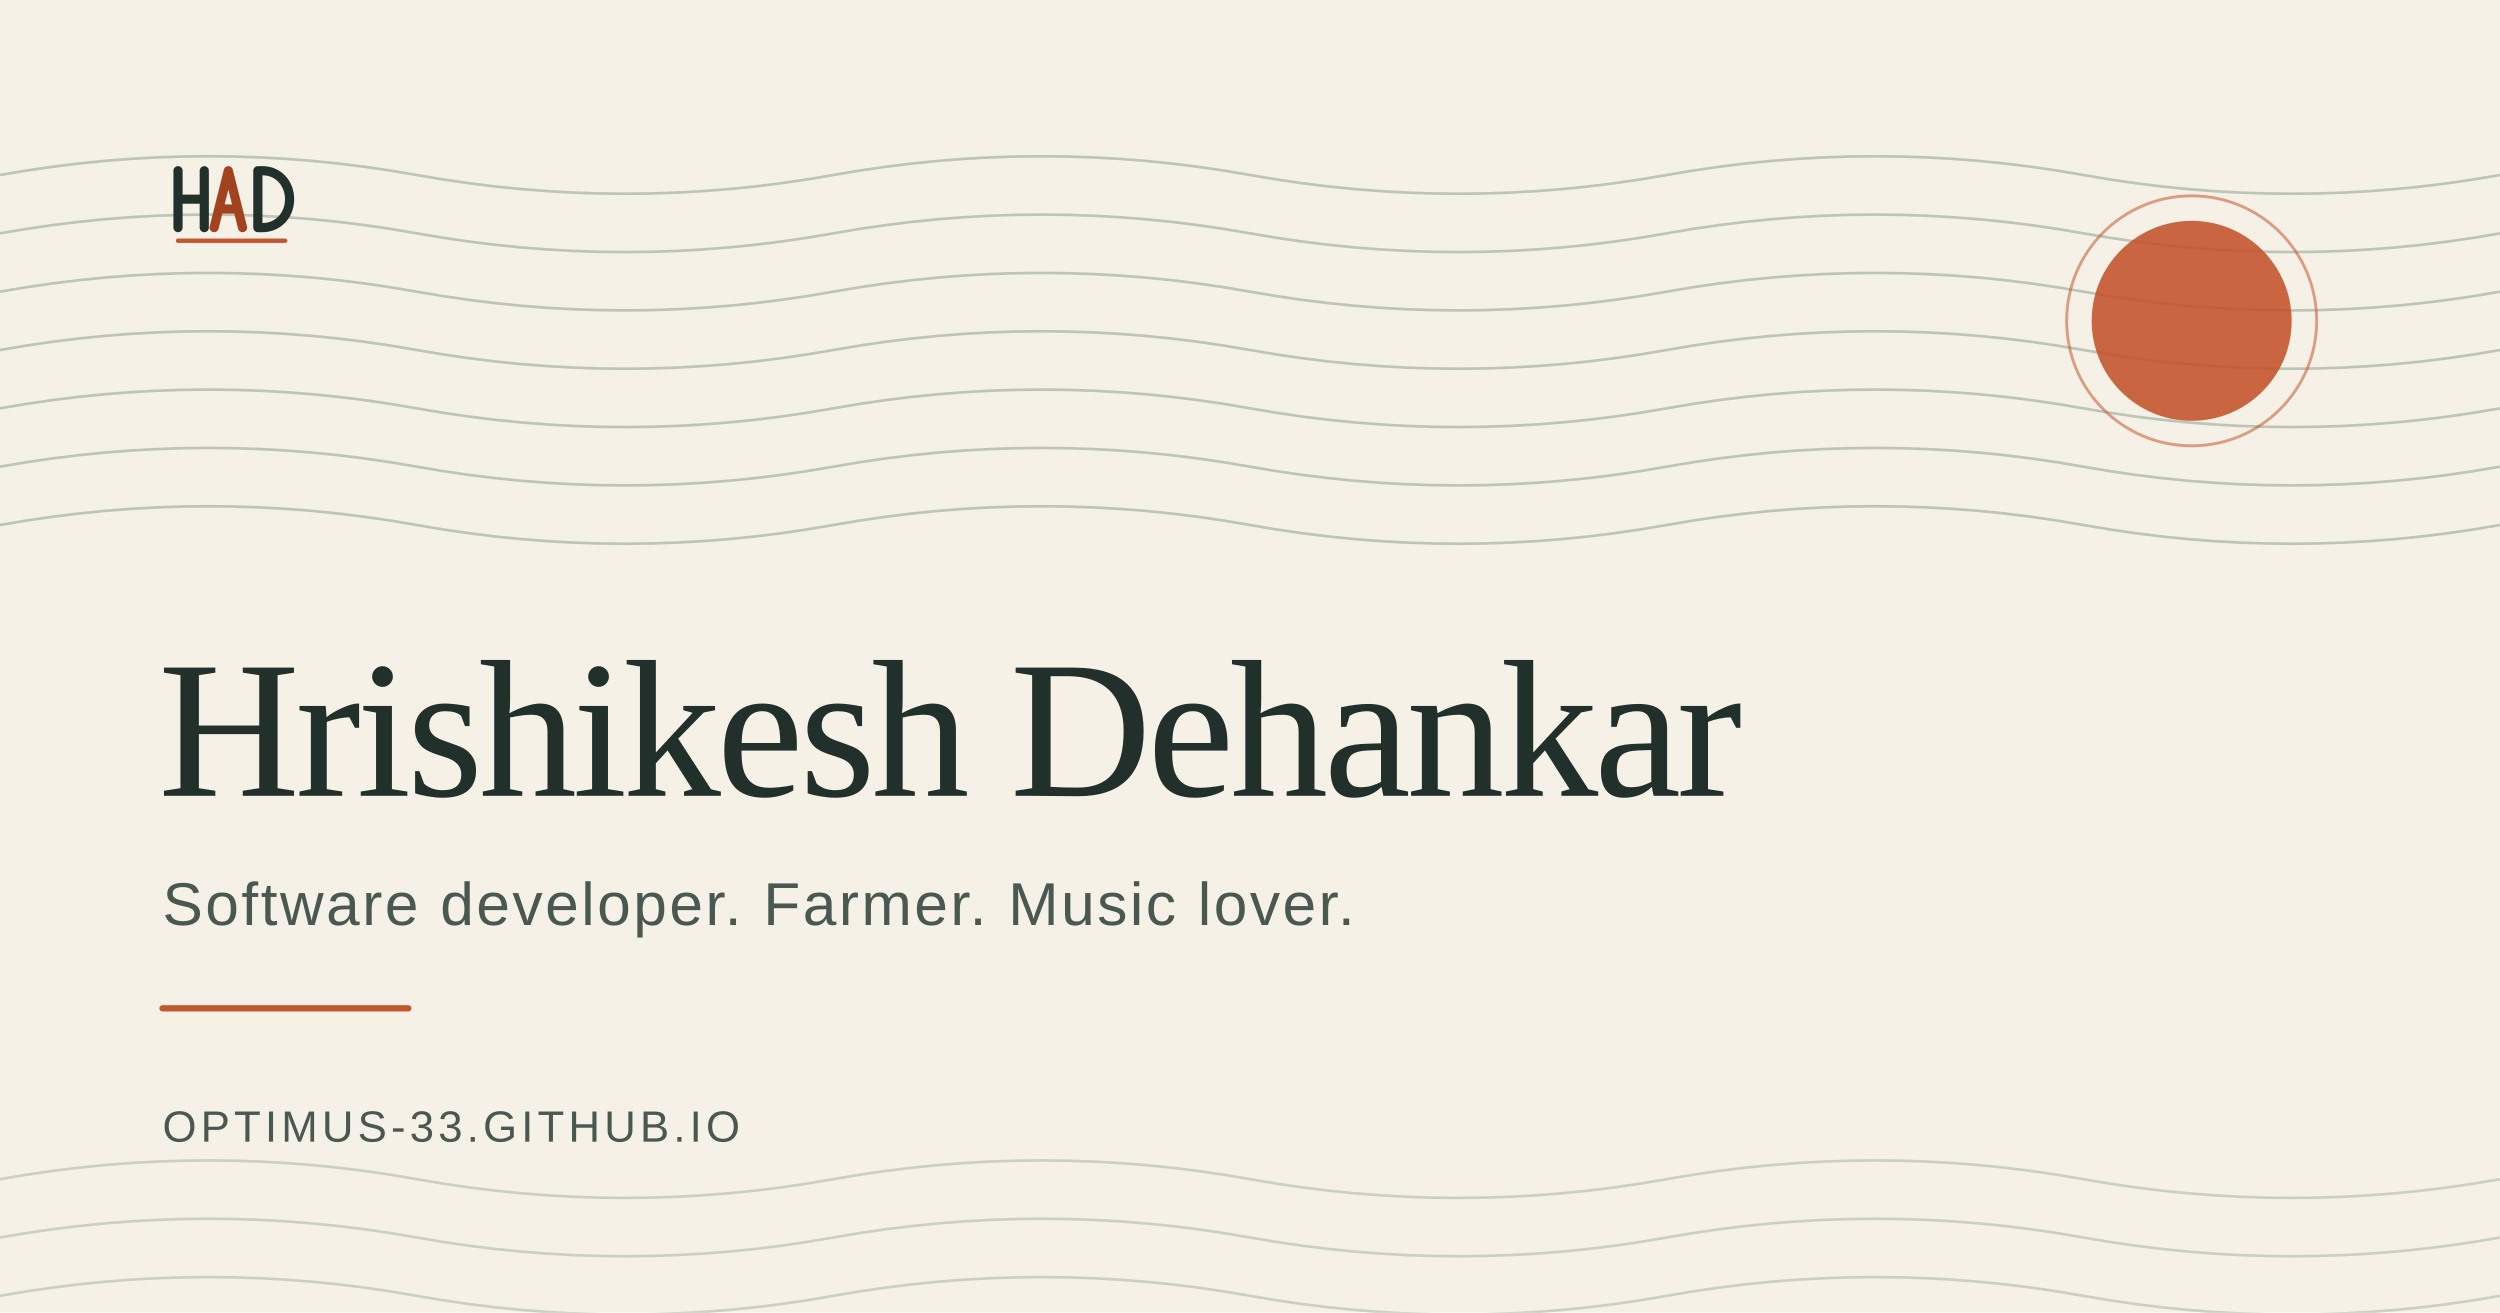
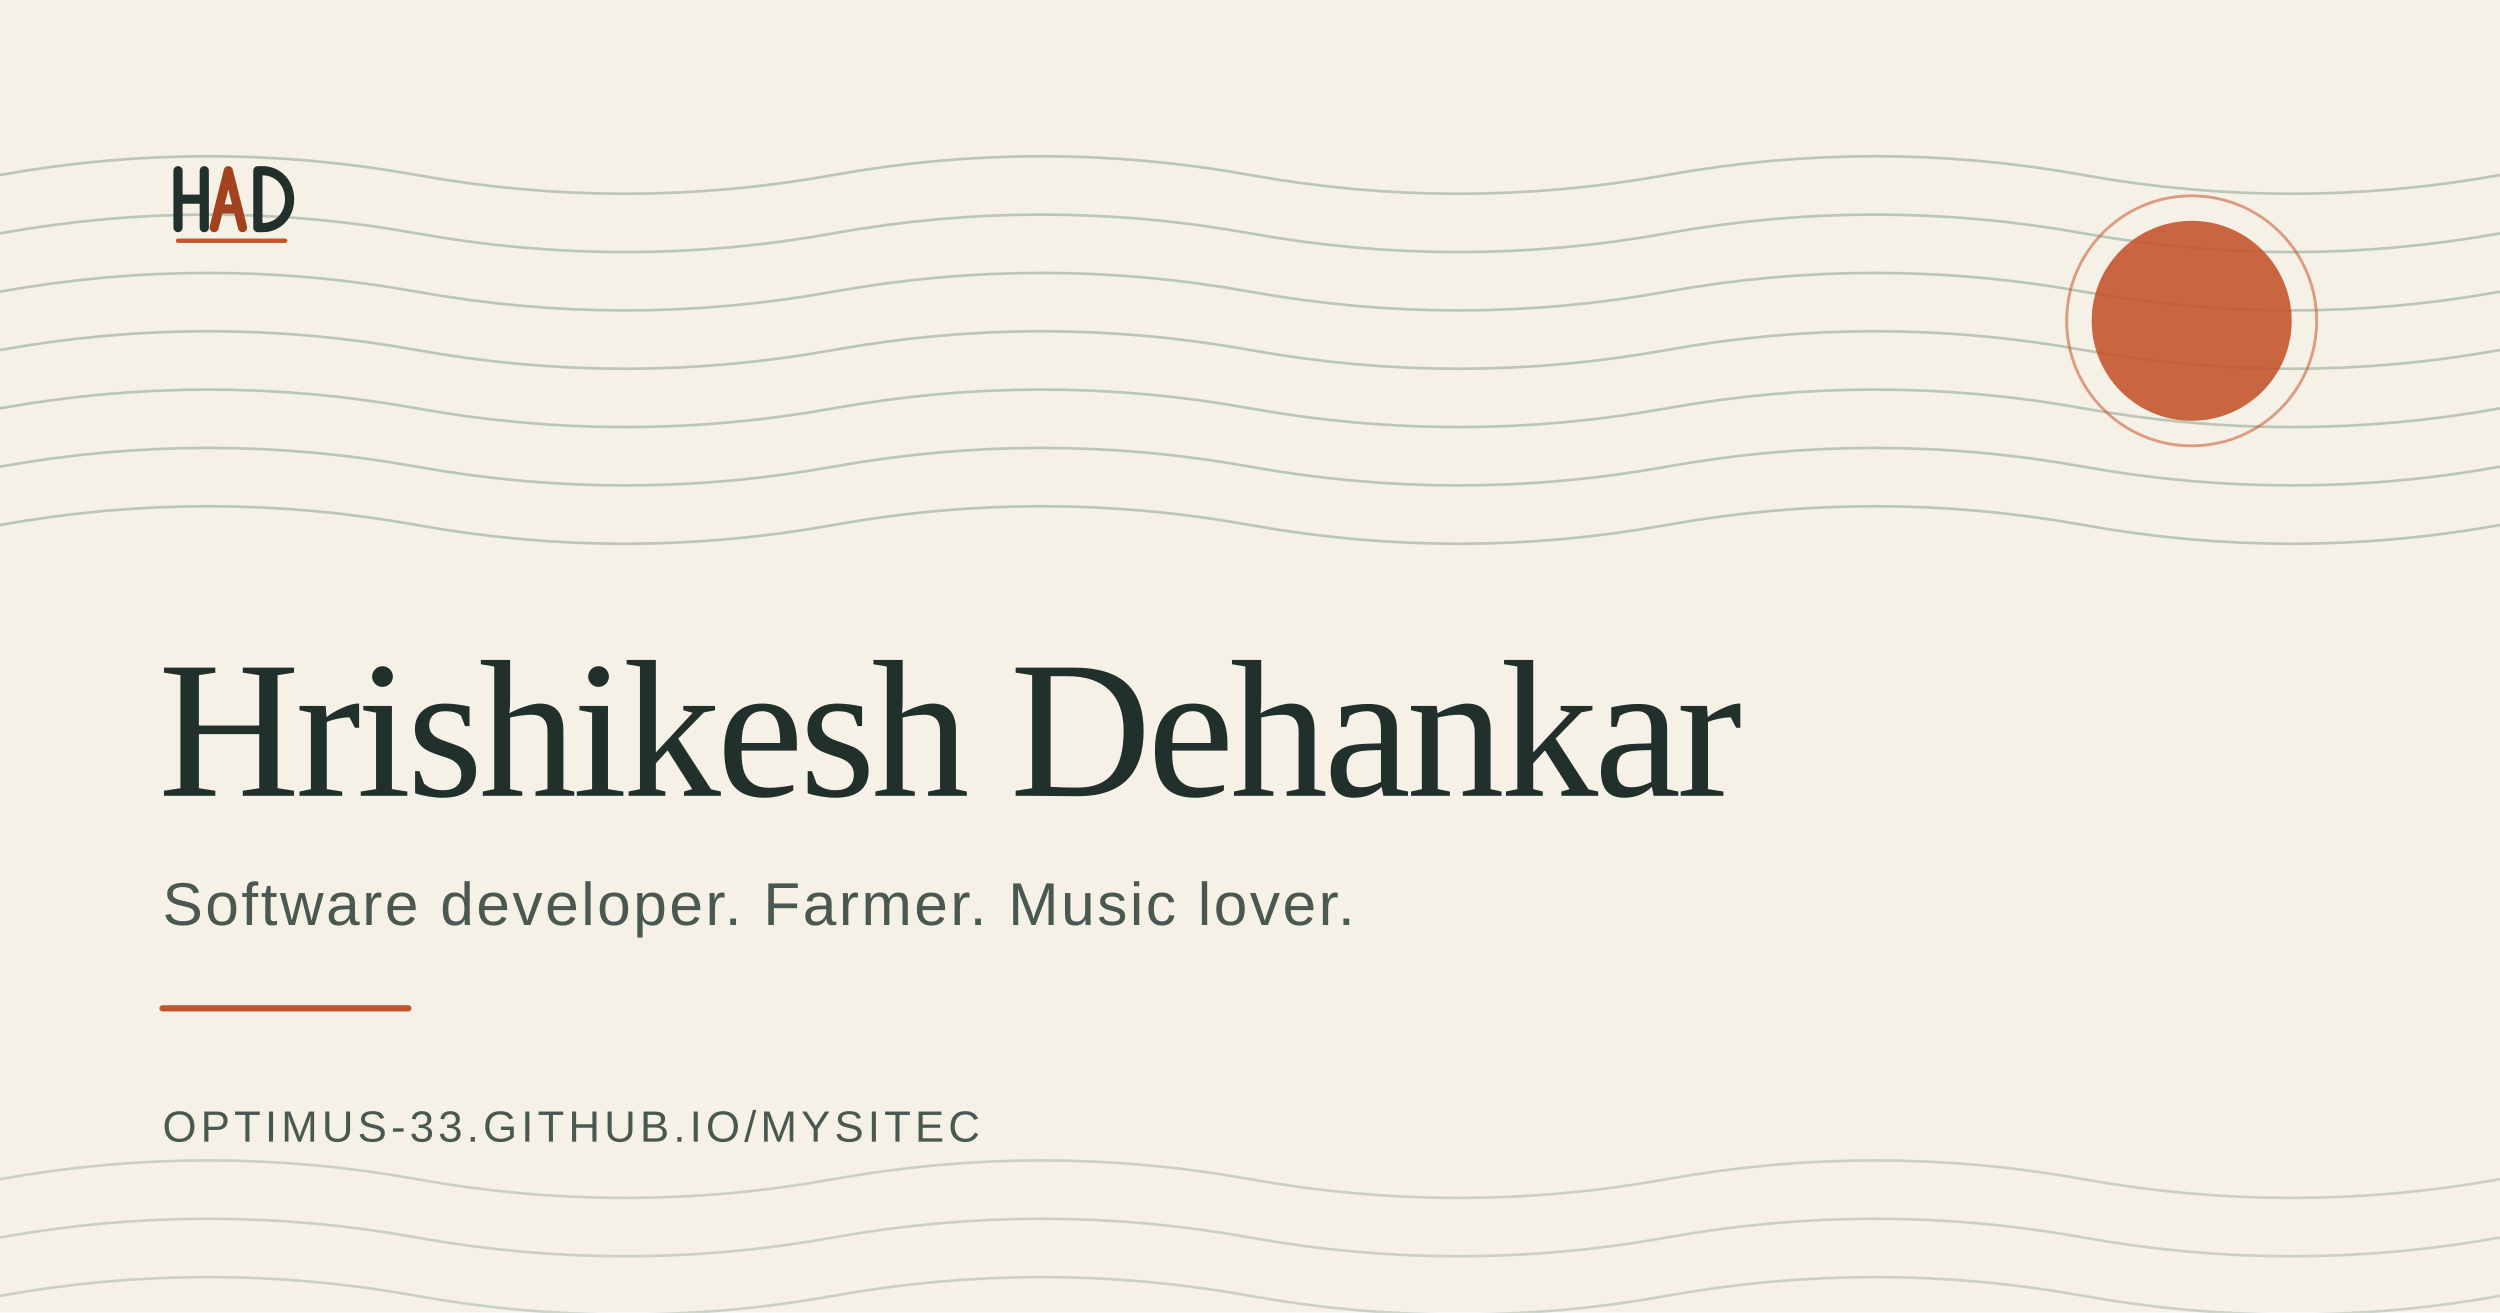
<svg xmlns="http://www.w3.org/2000/svg" width="1200" height="630" viewBox="0 0 1200 630" role="img" aria-label="Hrishikesh Dehankar — software developer, farmer, music lover">
  <rect width="1200" height="630" fill="#F6F1E7" />
  <defs>
    <path id="og-row" d="M0 0 Q 100 -18 200 0 T 400 0 T 600 0 T 800 0 T 1000 0 T 1200 0" />
  </defs>
  <g fill="none" stroke="#3F6B4F" stroke-width="1.3" opacity="0.32">
    <use href="#og-row" y="84" />
    <use href="#og-row" y="112" />
    <use href="#og-row" y="140" />
    <use href="#og-row" y="168" />
    <use href="#og-row" y="196" />
    <use href="#og-row" y="224" />
    <use href="#og-row" y="252" />
  </g>
  <circle cx="1052" cy="154" r="48" fill="#C4552D" opacity="0.9" />
  <circle cx="1052" cy="154" r="60" fill="none" stroke="#C4552D" stroke-width="1.4" opacity="0.55" />
  <g transform="translate(76 62) scale(1.05)" fill="none" stroke-linecap="round" stroke-linejoin="round">
    <path d="M9 19v26M21 19v26M9 32h12" stroke="#22302B" stroke-width="4.2" />
    <path d="M25.5 45 32 19l6.5 26M28.4 36.5h7.2" stroke="#A2421E" stroke-width="4.2" />
    <path d="M45.5 19v26h2.2c7 0 12.3-5.6 12.3-13S54.7 19 47.7 19h-2.2Z" stroke="#22302B" stroke-width="4.2" />
    <path d="M9 51h49" stroke="#C4552D" stroke-width="2" />
  </g>
  <g fill="#3F6B4F" opacity="0.55">
    <path d="M76 118h76M76 130h48" />
  </g>
  <text x="76" y="382" fill="#22302B" font-family="Georgia, 'Times New Roman', serif" font-size="94" letter-spacing="-2">Hrishikesh Dehankar</text>
  <text x="78" y="444" fill="#4A5852" font-family="'Segoe UI', Arial, sans-serif" font-size="29" letter-spacing="1.2">Software developer. Farmer. Music lover.</text>
  <path d="M78 484h118" stroke="#C4552D" stroke-width="3" stroke-linecap="round" />
-   <text x="78" y="548" fill="#4A5852" font-family="'Segoe UI', Arial, sans-serif" font-size="21" letter-spacing="2">OPTIMUS-33.GITHUB.IO</text>
+   <text x="78" y="548" fill="#4A5852" font-family="'Segoe UI', Arial, sans-serif" font-size="21" letter-spacing="2">OPTIMUS-33.GITHUB.IO/MYSITEC</text>
  <g fill="none" stroke="#3F6B4F" stroke-width="1.3" opacity="0.24">
    <use href="#og-row" y="566" />
    <use href="#og-row" y="594" />
    <use href="#og-row" y="622" />
  </g>
</svg>
